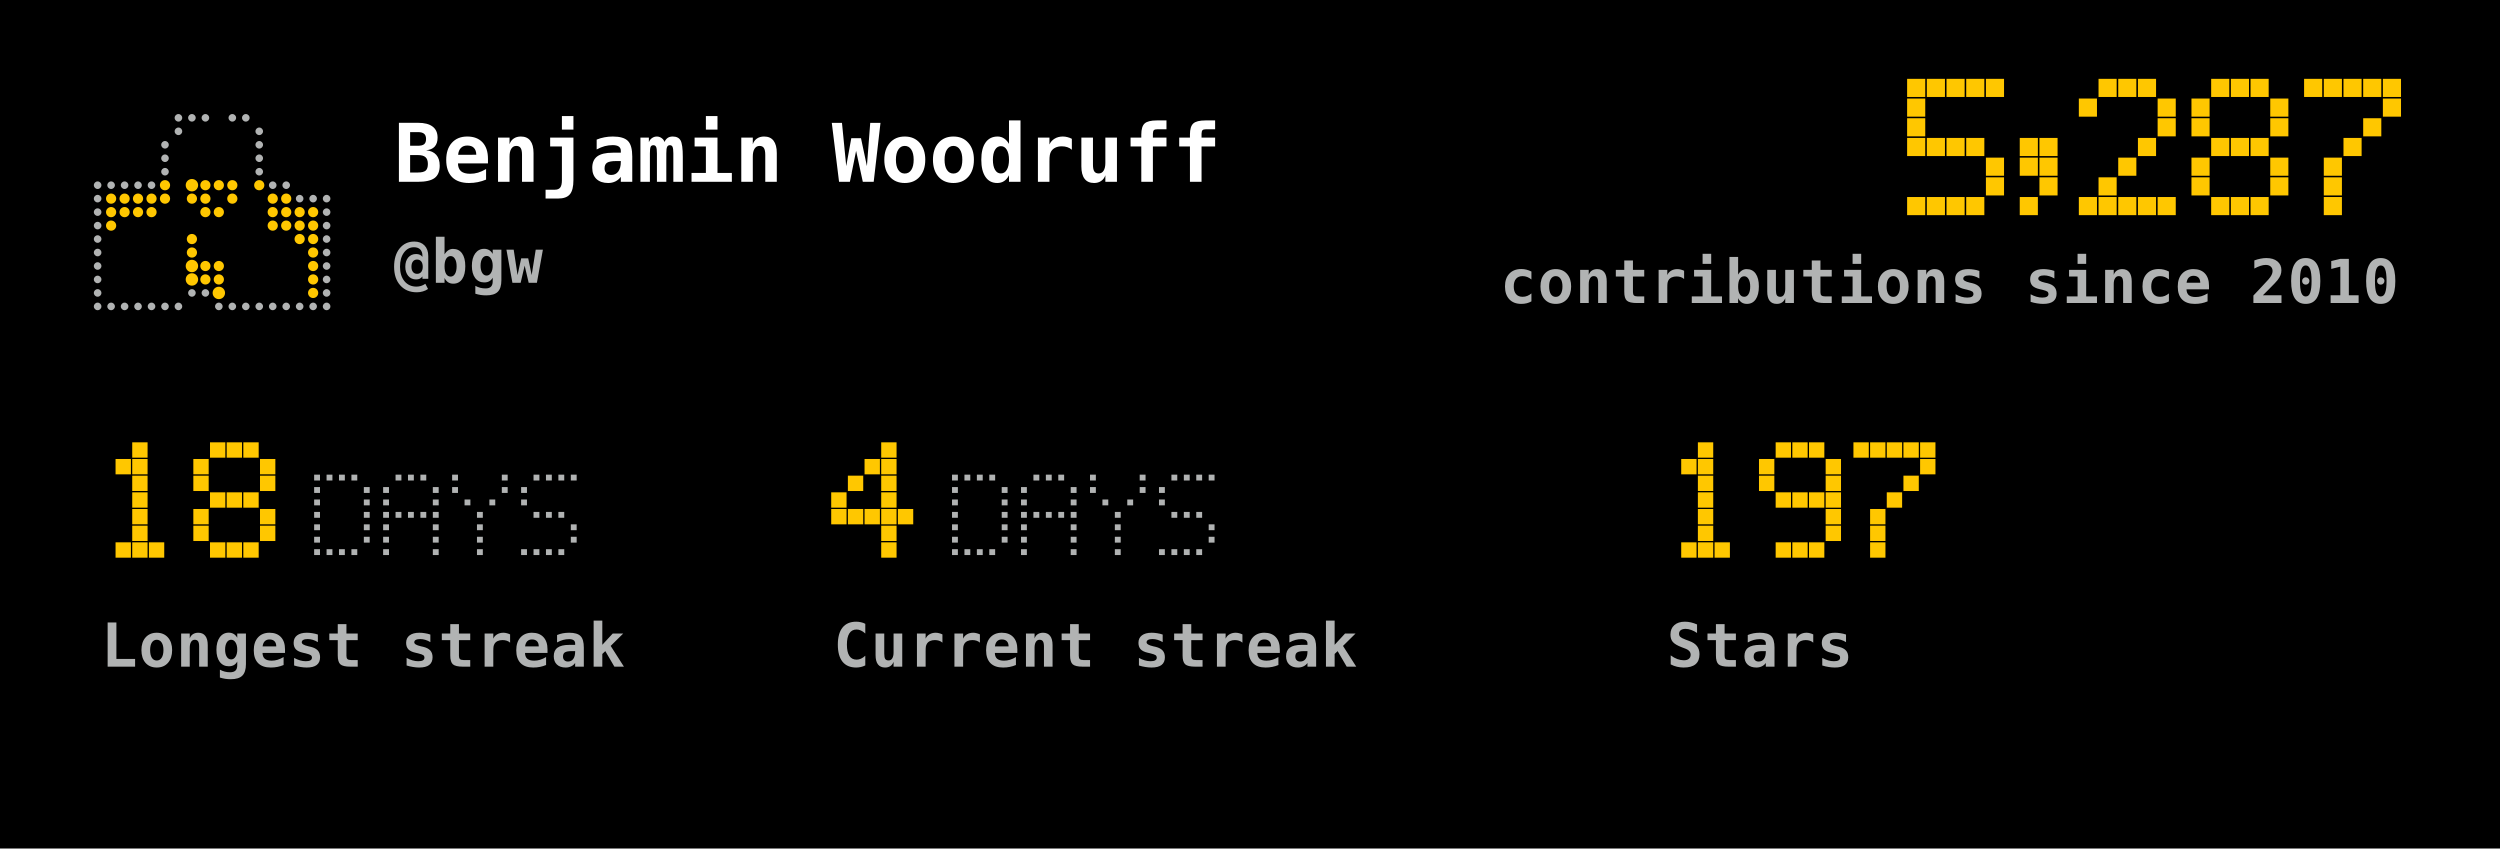
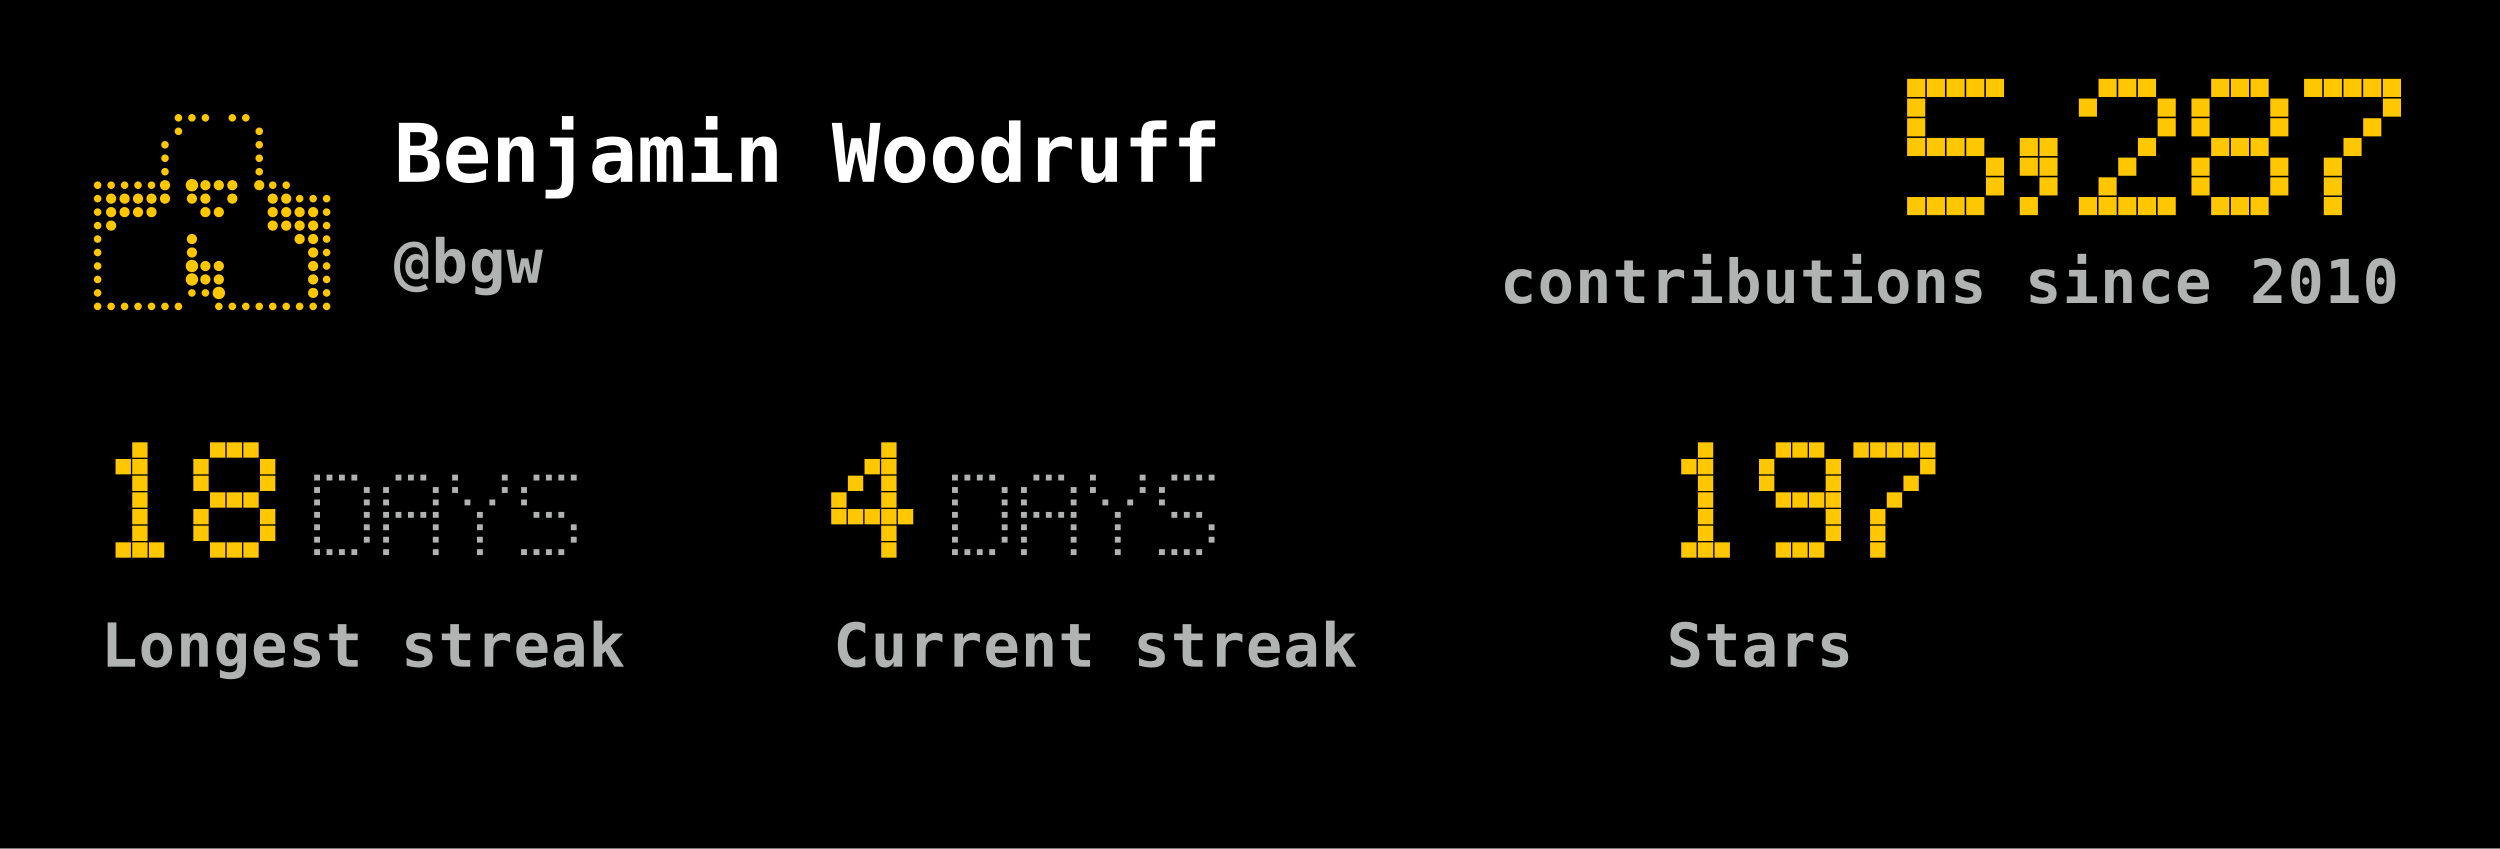
<svg xmlns="http://www.w3.org/2000/svg" width="495" height="168" viewBox="0 0 495 168" role="img">
  <rect width="495" height="168" fill="#000000" />
  <rect x="20" y="20" width="0" height="0" fill="#FFC700" />
-   <circle cx="35.33" cy="23.33" r="0.75" fill="#B1B3B3" />
-   <circle cx="38.00" cy="23.33" r="0.75" fill="#B1B3B3" />
-   <circle cx="40.67" cy="23.33" r="0.75" fill="#B1B3B3" />
-   <circle cx="46.00" cy="23.33" r="0.75" fill="#B1B3B3" />
-   <circle cx="48.67" cy="23.33" r="0.75" fill="#B1B3B3" />
-   <circle cx="35.33" cy="26.00" r="0.75" fill="#B1B3B3" />
-   <circle cx="51.33" cy="26.00" r="0.75" fill="#B1B3B3" />
-   <circle cx="32.67" cy="28.67" r="0.75" fill="#B1B3B3" />
-   <circle cx="51.33" cy="28.67" r="0.75" fill="#B1B3B3" />
-   <circle cx="32.67" cy="31.33" r="0.75" fill="#B1B3B3" />
-   <circle cx="51.33" cy="31.33" r="0.75" fill="#B1B3B3" />
-   <circle cx="32.67" cy="34.00" r="0.75" fill="#B1B3B3" />
-   <circle cx="51.33" cy="34.00" r="0.75" fill="#B1B3B3" />
-   <circle cx="19.33" cy="36.67" r="0.75" fill="#B1B3B3" />
-   <circle cx="22.00" cy="36.67" r="0.75" fill="#B1B3B3" />
-   <circle cx="24.67" cy="36.67" r="0.75" fill="#B1B3B3" />
-   <circle cx="27.33" cy="36.67" r="0.75" fill="#B1B3B3" />
-   <circle cx="30.00" cy="36.67" r="0.75" fill="#B1B3B3" />
+   <circle cx="35.33" cy="23.33" r="0.75" fill="#FFC700" />
+   <circle cx="38.00" cy="23.33" r="0.75" fill="#FFC700" />
+   <circle cx="40.67" cy="23.33" r="0.75" fill="#FFC700" />
+   <circle cx="46.00" cy="23.33" r="0.75" fill="#FFC700" />
+   <circle cx="48.67" cy="23.33" r="0.75" fill="#FFC700" />
+   <circle cx="35.33" cy="26.00" r="0.75" fill="#FFC700" />
+   <circle cx="51.33" cy="26.00" r="0.75" fill="#FFC700" />
+   <circle cx="32.67" cy="28.67" r="0.75" fill="#FFC700" />
+   <circle cx="51.33" cy="28.67" r="0.75" fill="#FFC700" />
+   <circle cx="32.67" cy="31.33" r="0.75" fill="#FFC700" />
+   <circle cx="51.33" cy="31.33" r="0.75" fill="#FFC700" />
+   <circle cx="32.67" cy="34.00" r="0.75" fill="#FFC700" />
+   <circle cx="51.33" cy="34.00" r="0.75" fill="#FFC700" />
+   <circle cx="19.33" cy="36.67" r="0.75" fill="#FFC700" />
+   <circle cx="22.00" cy="36.67" r="0.75" fill="#FFC700" />
+   <circle cx="24.67" cy="36.67" r="0.75" fill="#FFC700" />
+   <circle cx="27.33" cy="36.67" r="0.75" fill="#FFC700" />
+   <circle cx="30.00" cy="36.67" r="0.75" fill="#FFC700" />
  <circle cx="32.67" cy="36.67" r="1.01" fill="#FFC700" />
  <circle cx="38.00" cy="36.67" r="1.23" fill="#FFC700" />
  <circle cx="40.67" cy="36.67" r="1.01" fill="#FFC700" />
  <circle cx="43.33" cy="36.67" r="1.01" fill="#FFC700" />
  <circle cx="46.00" cy="36.67" r="1.01" fill="#FFC700" />
  <circle cx="51.33" cy="36.67" r="1.01" fill="#FFC700" />
-   <circle cx="54.00" cy="36.67" r="0.75" fill="#B1B3B3" />
-   <circle cx="56.67" cy="36.67" r="0.75" fill="#B1B3B3" />
-   <circle cx="19.33" cy="39.33" r="0.75" fill="#B1B3B3" />
+   <circle cx="54.00" cy="36.67" r="0.75" fill="#FFC700" />
+   <circle cx="56.67" cy="36.67" r="0.75" fill="#FFC700" />
+   <circle cx="19.33" cy="39.33" r="0.75" fill="#FFC700" />
  <circle cx="22.00" cy="39.33" r="1.01" fill="#FFC700" />
  <circle cx="24.67" cy="39.33" r="1.01" fill="#FFC700" />
  <circle cx="27.33" cy="39.33" r="1.01" fill="#FFC700" />
  <circle cx="30.00" cy="39.33" r="1.01" fill="#FFC700" />
  <circle cx="32.67" cy="39.33" r="1.01" fill="#FFC700" />
  <circle cx="38.00" cy="39.33" r="1.01" fill="#FFC700" />
  <circle cx="40.67" cy="39.33" r="1.01" fill="#FFC700" />
  <circle cx="46.00" cy="39.33" r="1.01" fill="#FFC700" />
  <circle cx="54.00" cy="39.33" r="1.01" fill="#FFC700" />
  <circle cx="56.67" cy="39.33" r="1.01" fill="#FFC700" />
-   <circle cx="59.33" cy="39.33" r="0.75" fill="#B1B3B3" />
-   <circle cx="62.00" cy="39.33" r="0.75" fill="#B1B3B3" />
-   <circle cx="64.67" cy="39.33" r="0.75" fill="#B1B3B3" />
-   <circle cx="19.33" cy="42.00" r="0.75" fill="#B1B3B3" />
+   <circle cx="59.33" cy="39.33" r="0.75" fill="#FFC700" />
+   <circle cx="62.00" cy="39.33" r="0.75" fill="#FFC700" />
+   <circle cx="64.67" cy="39.33" r="0.75" fill="#FFC700" />
+   <circle cx="19.33" cy="42.00" r="0.75" fill="#FFC700" />
  <circle cx="22.00" cy="42.00" r="1.01" fill="#FFC700" />
  <circle cx="24.67" cy="42.00" r="1.01" fill="#FFC700" />
  <circle cx="27.33" cy="42.00" r="1.01" fill="#FFC700" />
  <circle cx="30.00" cy="42.00" r="1.01" fill="#FFC700" />
  <circle cx="40.67" cy="42.00" r="1.01" fill="#FFC700" />
  <circle cx="43.33" cy="42.00" r="1.01" fill="#FFC700" />
  <circle cx="54.00" cy="42.00" r="1.01" fill="#FFC700" />
  <circle cx="56.67" cy="42.00" r="1.01" fill="#FFC700" />
  <circle cx="59.33" cy="42.00" r="1.01" fill="#FFC700" />
  <circle cx="62.00" cy="42.00" r="1.01" fill="#FFC700" />
-   <circle cx="64.67" cy="42.00" r="0.75" fill="#B1B3B3" />
-   <circle cx="19.33" cy="44.67" r="0.75" fill="#B1B3B3" />
+   <circle cx="64.67" cy="42.00" r="0.75" fill="#FFC700" />
+   <circle cx="19.33" cy="44.67" r="0.75" fill="#FFC700" />
  <circle cx="22.00" cy="44.67" r="1.01" fill="#FFC700" />
  <circle cx="54.00" cy="44.67" r="1.01" fill="#FFC700" />
  <circle cx="56.67" cy="44.67" r="1.01" fill="#FFC700" />
  <circle cx="59.33" cy="44.67" r="1.01" fill="#FFC700" />
  <circle cx="62.00" cy="44.67" r="1.01" fill="#FFC700" />
-   <circle cx="64.67" cy="44.67" r="0.75" fill="#B1B3B3" />
-   <circle cx="19.33" cy="47.33" r="0.75" fill="#B1B3B3" />
+   <circle cx="64.67" cy="44.67" r="0.75" fill="#FFC700" />
+   <circle cx="19.33" cy="47.33" r="0.75" fill="#FFC700" />
  <circle cx="38.00" cy="47.33" r="1.01" fill="#FFC700" />
  <circle cx="59.33" cy="47.33" r="1.01" fill="#FFC700" />
  <circle cx="62.00" cy="47.33" r="1.01" fill="#FFC700" />
-   <circle cx="64.67" cy="47.33" r="0.75" fill="#B1B3B3" />
-   <circle cx="19.33" cy="50.00" r="0.75" fill="#B1B3B3" />
+   <circle cx="64.67" cy="47.33" r="0.75" fill="#FFC700" />
+   <circle cx="19.33" cy="50.00" r="0.75" fill="#FFC700" />
  <circle cx="38.00" cy="50.00" r="1.01" fill="#FFC700" />
  <circle cx="62.00" cy="50.00" r="1.01" fill="#FFC700" />
-   <circle cx="64.67" cy="50.00" r="0.75" fill="#B1B3B3" />
-   <circle cx="19.33" cy="52.67" r="0.75" fill="#B1B3B3" />
+   <circle cx="64.67" cy="50.00" r="0.75" fill="#FFC700" />
+   <circle cx="19.33" cy="52.67" r="0.75" fill="#FFC700" />
  <circle cx="38.00" cy="52.67" r="1.23" fill="#FFC700" />
  <circle cx="40.67" cy="52.67" r="1.01" fill="#FFC700" />
  <circle cx="43.33" cy="52.67" r="1.01" fill="#FFC700" />
  <circle cx="62.00" cy="52.67" r="1.01" fill="#FFC700" />
-   <circle cx="64.67" cy="52.67" r="0.75" fill="#B1B3B3" />
-   <circle cx="19.33" cy="55.33" r="0.75" fill="#B1B3B3" />
+   <circle cx="64.67" cy="52.67" r="0.75" fill="#FFC700" />
+   <circle cx="19.33" cy="55.33" r="0.75" fill="#FFC700" />
  <circle cx="38.00" cy="55.33" r="1.23" fill="#FFC700" />
  <circle cx="40.67" cy="55.33" r="1.01" fill="#FFC700" />
  <circle cx="43.33" cy="55.33" r="1.01" fill="#FFC700" />
  <circle cx="62.00" cy="55.33" r="1.01" fill="#FFC700" />
-   <circle cx="64.67" cy="55.33" r="0.75" fill="#B1B3B3" />
-   <circle cx="19.33" cy="58.00" r="0.75" fill="#B1B3B3" />
-   <circle cx="38.00" cy="58.00" r="0.75" fill="#B1B3B3" />
-   <circle cx="40.67" cy="58.00" r="0.75" fill="#B1B3B3" />
+   <circle cx="64.67" cy="55.33" r="0.75" fill="#FFC700" />
+   <circle cx="19.33" cy="58.00" r="0.75" fill="#FFC700" />
+   <circle cx="38.00" cy="58.00" r="0.75" fill="#FFC700" />
+   <circle cx="40.67" cy="58.00" r="0.75" fill="#FFC700" />
  <circle cx="43.33" cy="58.00" r="1.23" fill="#FFC700" />
  <circle cx="62.00" cy="58.00" r="1.01" fill="#FFC700" />
-   <circle cx="64.67" cy="58.00" r="0.75" fill="#B1B3B3" />
-   <circle cx="19.33" cy="60.67" r="0.75" fill="#B1B3B3" />
-   <circle cx="22.00" cy="60.67" r="0.75" fill="#B1B3B3" />
-   <circle cx="24.67" cy="60.67" r="0.75" fill="#B1B3B3" />
-   <circle cx="27.33" cy="60.67" r="0.75" fill="#B1B3B3" />
-   <circle cx="30.00" cy="60.67" r="0.75" fill="#B1B3B3" />
-   <circle cx="32.67" cy="60.67" r="0.75" fill="#B1B3B3" />
-   <circle cx="35.33" cy="60.67" r="0.75" fill="#B1B3B3" />
-   <circle cx="43.33" cy="60.67" r="0.75" fill="#B1B3B3" />
-   <circle cx="46.00" cy="60.67" r="0.75" fill="#B1B3B3" />
-   <circle cx="48.67" cy="60.67" r="0.75" fill="#B1B3B3" />
-   <circle cx="51.33" cy="60.67" r="0.75" fill="#B1B3B3" />
-   <circle cx="54.00" cy="60.67" r="0.75" fill="#B1B3B3" />
-   <circle cx="56.67" cy="60.67" r="0.75" fill="#B1B3B3" />
-   <circle cx="59.33" cy="60.67" r="0.75" fill="#B1B3B3" />
-   <circle cx="62.00" cy="60.67" r="0.75" fill="#B1B3B3" />
-   <circle cx="64.67" cy="60.67" r="0.75" fill="#B1B3B3" />
+   <circle cx="64.67" cy="58.00" r="0.75" fill="#FFC700" />
+   <circle cx="19.33" cy="60.67" r="0.75" fill="#FFC700" />
+   <circle cx="22.00" cy="60.67" r="0.75" fill="#FFC700" />
+   <circle cx="24.67" cy="60.67" r="0.75" fill="#FFC700" />
+   <circle cx="27.33" cy="60.67" r="0.75" fill="#FFC700" />
+   <circle cx="30.00" cy="60.67" r="0.75" fill="#FFC700" />
+   <circle cx="32.67" cy="60.67" r="0.75" fill="#FFC700" />
+   <circle cx="35.33" cy="60.67" r="0.75" fill="#FFC700" />
+   <circle cx="43.33" cy="60.67" r="0.75" fill="#FFC700" />
+   <circle cx="46.00" cy="60.67" r="0.75" fill="#FFC700" />
+   <circle cx="48.67" cy="60.67" r="0.75" fill="#FFC700" />
+   <circle cx="51.33" cy="60.67" r="0.75" fill="#FFC700" />
+   <circle cx="54.00" cy="60.67" r="0.75" fill="#FFC700" />
+   <circle cx="56.67" cy="60.67" r="0.75" fill="#FFC700" />
+   <circle cx="59.33" cy="60.67" r="0.75" fill="#FFC700" />
+   <circle cx="62.00" cy="60.67" r="0.75" fill="#FFC700" />
+   <circle cx="64.67" cy="60.67" r="0.75" fill="#FFC700" />
  <text x="78" y="36" fill="#FFFFFF" text-anchor="start" font-family="ui-monospace, Geist Mono, monospace" font-weight="700" font-size="16" letter-spacing="0" dominant-baseline="auto">Benjamin Woodruff ‮</text>
  <text x="78" y="56" fill="#B1B3B3" text-anchor="start" font-family="ui-monospace, Geist Mono, monospace" font-weight="700" font-size="12" letter-spacing="0.2" dominant-baseline="auto">@bgw</text>
  <rect x="377.61" y="15.61" width="3.59" height="3.59" fill="#FFC700" />
  <rect x="381.51" y="15.61" width="3.59" height="3.59" fill="#FFC700" />
  <rect x="385.41" y="15.61" width="3.59" height="3.59" fill="#FFC700" />
  <rect x="389.31" y="15.61" width="3.59" height="3.59" fill="#FFC700" />
  <rect x="393.21" y="15.61" width="3.59" height="3.59" fill="#FFC700" />
  <rect x="377.61" y="19.51" width="3.59" height="3.59" fill="#FFC700" />
  <rect x="377.61" y="23.41" width="3.59" height="3.59" fill="#FFC700" />
  <rect x="377.61" y="27.31" width="3.59" height="3.59" fill="#FFC700" />
  <rect x="381.51" y="27.31" width="3.59" height="3.59" fill="#FFC700" />
  <rect x="385.41" y="27.31" width="3.59" height="3.59" fill="#FFC700" />
  <rect x="389.31" y="27.31" width="3.59" height="3.59" fill="#FFC700" />
  <rect x="393.21" y="31.21" width="3.59" height="3.59" fill="#FFC700" />
  <rect x="393.21" y="35.11" width="3.59" height="3.59" fill="#FFC700" />
  <rect x="377.61" y="39.01" width="3.59" height="3.59" fill="#FFC700" />
  <rect x="381.51" y="39.01" width="3.59" height="3.59" fill="#FFC700" />
  <rect x="385.41" y="39.01" width="3.59" height="3.59" fill="#FFC700" />
  <rect x="389.31" y="39.01" width="3.59" height="3.59" fill="#FFC700" />
  <rect x="399.91" y="27.31" width="3.59" height="3.59" fill="#FFC700" />
  <rect x="403.81" y="27.31" width="3.59" height="3.59" fill="#FFC700" />
  <rect x="399.91" y="31.21" width="3.59" height="3.59" fill="#FFC700" />
  <rect x="403.81" y="31.21" width="3.59" height="3.59" fill="#FFC700" />
  <rect x="403.81" y="35.11" width="3.59" height="3.59" fill="#FFC700" />
  <rect x="399.91" y="39.01" width="3.59" height="3.59" fill="#FFC700" />
  <rect x="415.51" y="15.61" width="3.59" height="3.59" fill="#FFC700" />
  <rect x="419.41" y="15.61" width="3.59" height="3.59" fill="#FFC700" />
  <rect x="423.31" y="15.61" width="3.59" height="3.59" fill="#FFC700" />
  <rect x="411.61" y="19.51" width="3.59" height="3.59" fill="#FFC700" />
  <rect x="427.21" y="19.51" width="3.59" height="3.59" fill="#FFC700" />
  <rect x="427.21" y="23.41" width="3.59" height="3.59" fill="#FFC700" />
  <rect x="423.31" y="27.31" width="3.59" height="3.59" fill="#FFC700" />
  <rect x="419.41" y="31.21" width="3.59" height="3.59" fill="#FFC700" />
  <rect x="415.51" y="35.11" width="3.59" height="3.59" fill="#FFC700" />
  <rect x="411.61" y="39.01" width="3.59" height="3.59" fill="#FFC700" />
  <rect x="415.51" y="39.01" width="3.59" height="3.59" fill="#FFC700" />
  <rect x="419.41" y="39.01" width="3.59" height="3.59" fill="#FFC700" />
  <rect x="423.31" y="39.01" width="3.59" height="3.59" fill="#FFC700" />
  <rect x="427.21" y="39.01" width="3.59" height="3.59" fill="#FFC700" />
  <rect x="437.81" y="15.61" width="3.59" height="3.59" fill="#FFC700" />
  <rect x="441.71" y="15.61" width="3.59" height="3.59" fill="#FFC700" />
  <rect x="445.61" y="15.61" width="3.59" height="3.59" fill="#FFC700" />
  <rect x="433.91" y="19.51" width="3.59" height="3.59" fill="#FFC700" />
  <rect x="449.51" y="19.51" width="3.59" height="3.59" fill="#FFC700" />
  <rect x="433.91" y="23.41" width="3.59" height="3.59" fill="#FFC700" />
  <rect x="449.51" y="23.41" width="3.59" height="3.59" fill="#FFC700" />
  <rect x="437.81" y="27.31" width="3.59" height="3.59" fill="#FFC700" />
  <rect x="441.71" y="27.31" width="3.59" height="3.59" fill="#FFC700" />
  <rect x="445.61" y="27.31" width="3.59" height="3.59" fill="#FFC700" />
  <rect x="433.91" y="31.21" width="3.59" height="3.59" fill="#FFC700" />
  <rect x="449.51" y="31.21" width="3.59" height="3.59" fill="#FFC700" />
  <rect x="433.91" y="35.11" width="3.59" height="3.59" fill="#FFC700" />
  <rect x="449.51" y="35.11" width="3.59" height="3.59" fill="#FFC700" />
  <rect x="437.81" y="39.01" width="3.59" height="3.59" fill="#FFC700" />
  <rect x="441.71" y="39.01" width="3.59" height="3.59" fill="#FFC700" />
  <rect x="445.61" y="39.01" width="3.59" height="3.59" fill="#FFC700" />
  <rect x="456.21" y="15.61" width="3.59" height="3.59" fill="#FFC700" />
  <rect x="460.11" y="15.61" width="3.59" height="3.59" fill="#FFC700" />
  <rect x="464.01" y="15.61" width="3.59" height="3.59" fill="#FFC700" />
  <rect x="467.91" y="15.61" width="3.59" height="3.59" fill="#FFC700" />
  <rect x="471.81" y="15.61" width="3.59" height="3.59" fill="#FFC700" />
  <rect x="471.81" y="19.51" width="3.59" height="3.59" fill="#FFC700" />
  <rect x="467.91" y="23.41" width="3.59" height="3.59" fill="#FFC700" />
  <rect x="464.01" y="27.31" width="3.59" height="3.59" fill="#FFC700" />
  <rect x="460.11" y="31.21" width="3.59" height="3.59" fill="#FFC700" />
  <rect x="460.11" y="35.11" width="3.59" height="3.59" fill="#FFC700" />
  <rect x="460.11" y="39.01" width="3.59" height="3.59" fill="#FFC700" />
  <text x="475" y="60" fill="#B1B3B3" text-anchor="end" font-family="ui-monospace, Geist Mono, monospace" font-weight="700" font-size="12" letter-spacing="0.2" dominant-baseline="auto">contributions since 2010</text>
  <rect x="26.18" y="87.58" width="3.04" height="3.04" fill="#FFC700" />
  <rect x="22.88" y="90.88" width="3.04" height="3.04" fill="#FFC700" />
  <rect x="26.18" y="90.88" width="3.04" height="3.04" fill="#FFC700" />
  <rect x="26.18" y="94.18" width="3.04" height="3.04" fill="#FFC700" />
  <rect x="26.18" y="97.48" width="3.04" height="3.04" fill="#FFC700" />
  <rect x="26.18" y="100.78" width="3.04" height="3.04" fill="#FFC700" />
  <rect x="26.18" y="104.08" width="3.04" height="3.04" fill="#FFC700" />
  <rect x="22.88" y="107.38" width="3.04" height="3.04" fill="#FFC700" />
  <rect x="26.18" y="107.38" width="3.04" height="3.04" fill="#FFC700" />
  <rect x="29.48" y="107.38" width="3.04" height="3.04" fill="#FFC700" />
  <rect x="41.58" y="87.58" width="3.04" height="3.04" fill="#FFC700" />
  <rect x="44.88" y="87.58" width="3.04" height="3.04" fill="#FFC700" />
  <rect x="48.18" y="87.58" width="3.04" height="3.04" fill="#FFC700" />
  <rect x="38.28" y="90.88" width="3.04" height="3.04" fill="#FFC700" />
  <rect x="51.48" y="90.88" width="3.04" height="3.04" fill="#FFC700" />
  <rect x="38.28" y="94.18" width="3.04" height="3.04" fill="#FFC700" />
  <rect x="51.48" y="94.18" width="3.04" height="3.04" fill="#FFC700" />
  <rect x="41.58" y="97.48" width="3.04" height="3.04" fill="#FFC700" />
  <rect x="44.88" y="97.48" width="3.04" height="3.04" fill="#FFC700" />
  <rect x="48.18" y="97.48" width="3.04" height="3.04" fill="#FFC700" />
  <rect x="38.28" y="100.78" width="3.04" height="3.04" fill="#FFC700" />
  <rect x="51.48" y="100.78" width="3.04" height="3.04" fill="#FFC700" />
  <rect x="38.28" y="104.08" width="3.04" height="3.04" fill="#FFC700" />
  <rect x="51.48" y="104.08" width="3.04" height="3.04" fill="#FFC700" />
  <rect x="41.58" y="107.38" width="3.04" height="3.04" fill="#FFC700" />
  <rect x="44.88" y="107.38" width="3.04" height="3.04" fill="#FFC700" />
  <rect x="48.18" y="107.38" width="3.04" height="3.04" fill="#FFC700" />
  <rect x="62.20" y="93.98" width="1.16" height="1.16" fill="#B1B3B3" />
  <rect x="64.66" y="93.98" width="1.16" height="1.16" fill="#B1B3B3" />
  <rect x="67.12" y="93.98" width="1.16" height="1.16" fill="#B1B3B3" />
  <rect x="69.58" y="93.98" width="1.16" height="1.16" fill="#B1B3B3" />
  <rect x="62.20" y="96.44" width="1.16" height="1.16" fill="#B1B3B3" />
  <rect x="72.04" y="96.44" width="1.16" height="1.16" fill="#B1B3B3" />
  <rect x="62.20" y="98.90" width="1.16" height="1.16" fill="#B1B3B3" />
  <rect x="72.04" y="98.90" width="1.16" height="1.16" fill="#B1B3B3" />
  <rect x="62.20" y="101.36" width="1.16" height="1.16" fill="#B1B3B3" />
  <rect x="72.04" y="101.36" width="1.16" height="1.16" fill="#B1B3B3" />
  <rect x="62.20" y="103.82" width="1.16" height="1.16" fill="#B1B3B3" />
  <rect x="72.04" y="103.82" width="1.16" height="1.16" fill="#B1B3B3" />
  <rect x="62.20" y="106.28" width="1.16" height="1.16" fill="#B1B3B3" />
  <rect x="72.04" y="106.28" width="1.16" height="1.16" fill="#B1B3B3" />
  <rect x="62.20" y="108.74" width="1.16" height="1.16" fill="#B1B3B3" />
  <rect x="64.66" y="108.74" width="1.16" height="1.16" fill="#B1B3B3" />
  <rect x="67.12" y="108.74" width="1.16" height="1.16" fill="#B1B3B3" />
  <rect x="69.58" y="108.74" width="1.16" height="1.16" fill="#B1B3B3" />
  <rect x="78.32" y="93.98" width="1.16" height="1.16" fill="#B1B3B3" />
  <rect x="80.78" y="93.98" width="1.16" height="1.16" fill="#B1B3B3" />
  <rect x="83.24" y="93.98" width="1.16" height="1.16" fill="#B1B3B3" />
  <rect x="75.86" y="96.44" width="1.16" height="1.16" fill="#B1B3B3" />
  <rect x="85.70" y="96.44" width="1.16" height="1.16" fill="#B1B3B3" />
  <rect x="75.86" y="98.90" width="1.16" height="1.16" fill="#B1B3B3" />
  <rect x="85.70" y="98.90" width="1.16" height="1.16" fill="#B1B3B3" />
  <rect x="75.86" y="101.36" width="1.16" height="1.16" fill="#B1B3B3" />
  <rect x="78.32" y="101.36" width="1.16" height="1.16" fill="#B1B3B3" />
  <rect x="80.78" y="101.36" width="1.16" height="1.16" fill="#B1B3B3" />
  <rect x="83.24" y="101.36" width="1.16" height="1.16" fill="#B1B3B3" />
  <rect x="85.70" y="101.36" width="1.16" height="1.16" fill="#B1B3B3" />
  <rect x="75.86" y="103.82" width="1.16" height="1.16" fill="#B1B3B3" />
  <rect x="85.70" y="103.82" width="1.16" height="1.16" fill="#B1B3B3" />
  <rect x="75.86" y="106.28" width="1.16" height="1.16" fill="#B1B3B3" />
  <rect x="85.70" y="106.28" width="1.16" height="1.16" fill="#B1B3B3" />
  <rect x="75.86" y="108.74" width="1.16" height="1.16" fill="#B1B3B3" />
  <rect x="85.70" y="108.74" width="1.16" height="1.16" fill="#B1B3B3" />
  <rect x="89.52" y="93.98" width="1.16" height="1.16" fill="#B1B3B3" />
  <rect x="99.36" y="93.98" width="1.16" height="1.16" fill="#B1B3B3" />
  <rect x="89.52" y="96.44" width="1.16" height="1.16" fill="#B1B3B3" />
  <rect x="99.36" y="96.44" width="1.16" height="1.16" fill="#B1B3B3" />
  <rect x="91.98" y="98.90" width="1.16" height="1.16" fill="#B1B3B3" />
  <rect x="96.90" y="98.90" width="1.16" height="1.16" fill="#B1B3B3" />
  <rect x="94.44" y="101.36" width="1.16" height="1.16" fill="#B1B3B3" />
  <rect x="94.44" y="103.82" width="1.16" height="1.16" fill="#B1B3B3" />
  <rect x="94.44" y="106.28" width="1.16" height="1.16" fill="#B1B3B3" />
  <rect x="94.44" y="108.74" width="1.16" height="1.16" fill="#B1B3B3" />
  <rect x="105.64" y="93.98" width="1.16" height="1.16" fill="#B1B3B3" />
  <rect x="108.10" y="93.98" width="1.16" height="1.16" fill="#B1B3B3" />
  <rect x="110.56" y="93.98" width="1.16" height="1.16" fill="#B1B3B3" />
  <rect x="113.02" y="93.98" width="1.16" height="1.16" fill="#B1B3B3" />
  <rect x="103.18" y="96.44" width="1.16" height="1.16" fill="#B1B3B3" />
  <rect x="103.18" y="98.90" width="1.16" height="1.16" fill="#B1B3B3" />
  <rect x="105.64" y="101.36" width="1.16" height="1.16" fill="#B1B3B3" />
  <rect x="108.10" y="101.36" width="1.16" height="1.16" fill="#B1B3B3" />
  <rect x="110.56" y="101.36" width="1.16" height="1.16" fill="#B1B3B3" />
  <rect x="113.02" y="103.82" width="1.16" height="1.16" fill="#B1B3B3" />
  <rect x="113.02" y="106.28" width="1.16" height="1.16" fill="#B1B3B3" />
  <rect x="103.18" y="108.74" width="1.16" height="1.16" fill="#B1B3B3" />
  <rect x="105.64" y="108.74" width="1.16" height="1.16" fill="#B1B3B3" />
  <rect x="108.10" y="108.74" width="1.16" height="1.16" fill="#B1B3B3" />
  <rect x="110.56" y="108.74" width="1.16" height="1.16" fill="#B1B3B3" />
  <text x="20" y="132" fill="#B1B3B3" text-anchor="start" font-family="ui-monospace, Geist Mono, monospace" font-weight="700" font-size="12" letter-spacing="0.2" dominant-baseline="auto">Longest streak</text>
  <rect x="174.48" y="87.58" width="3.04" height="3.04" fill="#FFC700" />
  <rect x="171.18" y="90.88" width="3.04" height="3.04" fill="#FFC700" />
  <rect x="174.48" y="90.88" width="3.04" height="3.04" fill="#FFC700" />
  <rect x="167.88" y="94.18" width="3.04" height="3.04" fill="#FFC700" />
  <rect x="174.48" y="94.18" width="3.04" height="3.04" fill="#FFC700" />
  <rect x="164.58" y="97.48" width="3.04" height="3.04" fill="#FFC700" />
  <rect x="174.48" y="97.48" width="3.04" height="3.04" fill="#FFC700" />
  <rect x="164.58" y="100.78" width="3.04" height="3.04" fill="#FFC700" />
  <rect x="167.88" y="100.78" width="3.04" height="3.04" fill="#FFC700" />
  <rect x="171.18" y="100.78" width="3.04" height="3.04" fill="#FFC700" />
  <rect x="174.48" y="100.78" width="3.04" height="3.04" fill="#FFC700" />
  <rect x="177.78" y="100.78" width="3.04" height="3.04" fill="#FFC700" />
  <rect x="174.48" y="104.08" width="3.04" height="3.04" fill="#FFC700" />
  <rect x="174.48" y="107.38" width="3.04" height="3.04" fill="#FFC700" />
  <rect x="188.50" y="93.98" width="1.16" height="1.16" fill="#B1B3B3" />
  <rect x="190.96" y="93.98" width="1.16" height="1.16" fill="#B1B3B3" />
  <rect x="193.42" y="93.98" width="1.16" height="1.16" fill="#B1B3B3" />
  <rect x="195.88" y="93.98" width="1.16" height="1.16" fill="#B1B3B3" />
  <rect x="188.50" y="96.44" width="1.16" height="1.16" fill="#B1B3B3" />
  <rect x="198.34" y="96.44" width="1.16" height="1.16" fill="#B1B3B3" />
  <rect x="188.50" y="98.90" width="1.16" height="1.16" fill="#B1B3B3" />
  <rect x="198.34" y="98.90" width="1.16" height="1.16" fill="#B1B3B3" />
  <rect x="188.50" y="101.36" width="1.16" height="1.16" fill="#B1B3B3" />
  <rect x="198.34" y="101.36" width="1.16" height="1.16" fill="#B1B3B3" />
  <rect x="188.50" y="103.82" width="1.16" height="1.16" fill="#B1B3B3" />
  <rect x="198.34" y="103.82" width="1.16" height="1.16" fill="#B1B3B3" />
  <rect x="188.50" y="106.28" width="1.16" height="1.16" fill="#B1B3B3" />
  <rect x="198.34" y="106.28" width="1.16" height="1.16" fill="#B1B3B3" />
  <rect x="188.50" y="108.74" width="1.16" height="1.16" fill="#B1B3B3" />
  <rect x="190.96" y="108.74" width="1.16" height="1.16" fill="#B1B3B3" />
  <rect x="193.42" y="108.74" width="1.16" height="1.16" fill="#B1B3B3" />
  <rect x="195.88" y="108.74" width="1.16" height="1.16" fill="#B1B3B3" />
  <rect x="204.62" y="93.98" width="1.16" height="1.16" fill="#B1B3B3" />
  <rect x="207.08" y="93.98" width="1.16" height="1.16" fill="#B1B3B3" />
  <rect x="209.54" y="93.98" width="1.16" height="1.16" fill="#B1B3B3" />
  <rect x="202.16" y="96.44" width="1.16" height="1.16" fill="#B1B3B3" />
  <rect x="212.00" y="96.44" width="1.16" height="1.16" fill="#B1B3B3" />
  <rect x="202.16" y="98.90" width="1.16" height="1.16" fill="#B1B3B3" />
  <rect x="212.00" y="98.90" width="1.16" height="1.16" fill="#B1B3B3" />
  <rect x="202.16" y="101.36" width="1.16" height="1.16" fill="#B1B3B3" />
  <rect x="204.62" y="101.36" width="1.16" height="1.16" fill="#B1B3B3" />
  <rect x="207.08" y="101.36" width="1.16" height="1.16" fill="#B1B3B3" />
  <rect x="209.54" y="101.36" width="1.16" height="1.16" fill="#B1B3B3" />
  <rect x="212.00" y="101.36" width="1.16" height="1.16" fill="#B1B3B3" />
  <rect x="202.16" y="103.82" width="1.16" height="1.16" fill="#B1B3B3" />
  <rect x="212.00" y="103.82" width="1.16" height="1.16" fill="#B1B3B3" />
  <rect x="202.16" y="106.28" width="1.16" height="1.16" fill="#B1B3B3" />
  <rect x="212.00" y="106.28" width="1.16" height="1.16" fill="#B1B3B3" />
  <rect x="202.16" y="108.74" width="1.16" height="1.16" fill="#B1B3B3" />
  <rect x="212.00" y="108.74" width="1.16" height="1.16" fill="#B1B3B3" />
  <rect x="215.82" y="93.98" width="1.16" height="1.16" fill="#B1B3B3" />
  <rect x="225.66" y="93.98" width="1.16" height="1.16" fill="#B1B3B3" />
  <rect x="215.82" y="96.44" width="1.16" height="1.16" fill="#B1B3B3" />
  <rect x="225.66" y="96.44" width="1.16" height="1.16" fill="#B1B3B3" />
  <rect x="218.28" y="98.90" width="1.16" height="1.16" fill="#B1B3B3" />
  <rect x="223.20" y="98.90" width="1.16" height="1.16" fill="#B1B3B3" />
  <rect x="220.74" y="101.36" width="1.16" height="1.16" fill="#B1B3B3" />
  <rect x="220.74" y="103.82" width="1.16" height="1.16" fill="#B1B3B3" />
  <rect x="220.74" y="106.28" width="1.16" height="1.16" fill="#B1B3B3" />
  <rect x="220.74" y="108.74" width="1.16" height="1.16" fill="#B1B3B3" />
  <rect x="231.94" y="93.98" width="1.16" height="1.16" fill="#B1B3B3" />
  <rect x="234.40" y="93.98" width="1.16" height="1.16" fill="#B1B3B3" />
  <rect x="236.86" y="93.98" width="1.16" height="1.16" fill="#B1B3B3" />
  <rect x="239.32" y="93.98" width="1.16" height="1.16" fill="#B1B3B3" />
  <rect x="229.48" y="96.44" width="1.16" height="1.16" fill="#B1B3B3" />
  <rect x="229.48" y="98.90" width="1.16" height="1.16" fill="#B1B3B3" />
  <rect x="231.94" y="101.36" width="1.16" height="1.16" fill="#B1B3B3" />
  <rect x="234.40" y="101.36" width="1.16" height="1.16" fill="#B1B3B3" />
  <rect x="236.86" y="101.36" width="1.16" height="1.16" fill="#B1B3B3" />
  <rect x="239.32" y="103.82" width="1.16" height="1.16" fill="#B1B3B3" />
  <rect x="239.32" y="106.28" width="1.16" height="1.16" fill="#B1B3B3" />
  <rect x="229.48" y="108.74" width="1.16" height="1.16" fill="#B1B3B3" />
  <rect x="231.94" y="108.74" width="1.16" height="1.16" fill="#B1B3B3" />
  <rect x="234.40" y="108.74" width="1.16" height="1.16" fill="#B1B3B3" />
  <rect x="236.86" y="108.74" width="1.16" height="1.16" fill="#B1B3B3" />
  <text x="165.0" y="132" fill="#B1B3B3" text-anchor="start" font-family="ui-monospace, Geist Mono, monospace" font-weight="700" font-size="12" letter-spacing="0.2" dominant-baseline="auto">Current streak</text>
  <rect x="336.18" y="87.58" width="3.04" height="3.04" fill="#FFC700" />
  <rect x="332.88" y="90.88" width="3.04" height="3.04" fill="#FFC700" />
  <rect x="336.18" y="90.88" width="3.04" height="3.04" fill="#FFC700" />
  <rect x="336.18" y="94.18" width="3.04" height="3.04" fill="#FFC700" />
  <rect x="336.18" y="97.48" width="3.04" height="3.04" fill="#FFC700" />
  <rect x="336.18" y="100.78" width="3.04" height="3.04" fill="#FFC700" />
  <rect x="336.18" y="104.08" width="3.04" height="3.04" fill="#FFC700" />
  <rect x="332.88" y="107.38" width="3.04" height="3.04" fill="#FFC700" />
  <rect x="336.18" y="107.38" width="3.04" height="3.04" fill="#FFC700" />
  <rect x="339.48" y="107.38" width="3.04" height="3.04" fill="#FFC700" />
  <rect x="351.58" y="87.58" width="3.04" height="3.04" fill="#FFC700" />
  <rect x="354.88" y="87.58" width="3.04" height="3.04" fill="#FFC700" />
  <rect x="358.18" y="87.58" width="3.04" height="3.04" fill="#FFC700" />
  <rect x="348.28" y="90.88" width="3.04" height="3.04" fill="#FFC700" />
  <rect x="361.48" y="90.88" width="3.04" height="3.04" fill="#FFC700" />
  <rect x="348.28" y="94.18" width="3.04" height="3.04" fill="#FFC700" />
  <rect x="361.48" y="94.18" width="3.04" height="3.04" fill="#FFC700" />
  <rect x="351.58" y="97.48" width="3.04" height="3.04" fill="#FFC700" />
  <rect x="354.88" y="97.48" width="3.04" height="3.04" fill="#FFC700" />
  <rect x="358.18" y="97.48" width="3.04" height="3.04" fill="#FFC700" />
  <rect x="361.48" y="97.48" width="3.04" height="3.04" fill="#FFC700" />
  <rect x="361.48" y="100.78" width="3.04" height="3.04" fill="#FFC700" />
  <rect x="361.48" y="104.08" width="3.04" height="3.04" fill="#FFC700" />
  <rect x="351.58" y="107.38" width="3.04" height="3.04" fill="#FFC700" />
  <rect x="354.88" y="107.38" width="3.04" height="3.04" fill="#FFC700" />
  <rect x="358.18" y="107.38" width="3.04" height="3.04" fill="#FFC700" />
  <rect x="366.98" y="87.58" width="3.04" height="3.04" fill="#FFC700" />
  <rect x="370.28" y="87.58" width="3.04" height="3.04" fill="#FFC700" />
  <rect x="373.58" y="87.58" width="3.04" height="3.04" fill="#FFC700" />
  <rect x="376.88" y="87.58" width="3.04" height="3.04" fill="#FFC700" />
  <rect x="380.18" y="87.58" width="3.04" height="3.04" fill="#FFC700" />
  <rect x="380.18" y="90.88" width="3.04" height="3.04" fill="#FFC700" />
  <rect x="376.88" y="94.18" width="3.04" height="3.04" fill="#FFC700" />
  <rect x="373.58" y="97.48" width="3.04" height="3.04" fill="#FFC700" />
  <rect x="370.28" y="100.78" width="3.04" height="3.04" fill="#FFC700" />
  <rect x="370.28" y="104.08" width="3.04" height="3.04" fill="#FFC700" />
  <rect x="370.28" y="107.38" width="3.04" height="3.04" fill="#FFC700" />
  <text x="330.0" y="132" fill="#B1B3B3" text-anchor="start" font-family="ui-monospace, Geist Mono, monospace" font-weight="700" font-size="12" letter-spacing="0.2" dominant-baseline="auto">Stars</text>
</svg>
